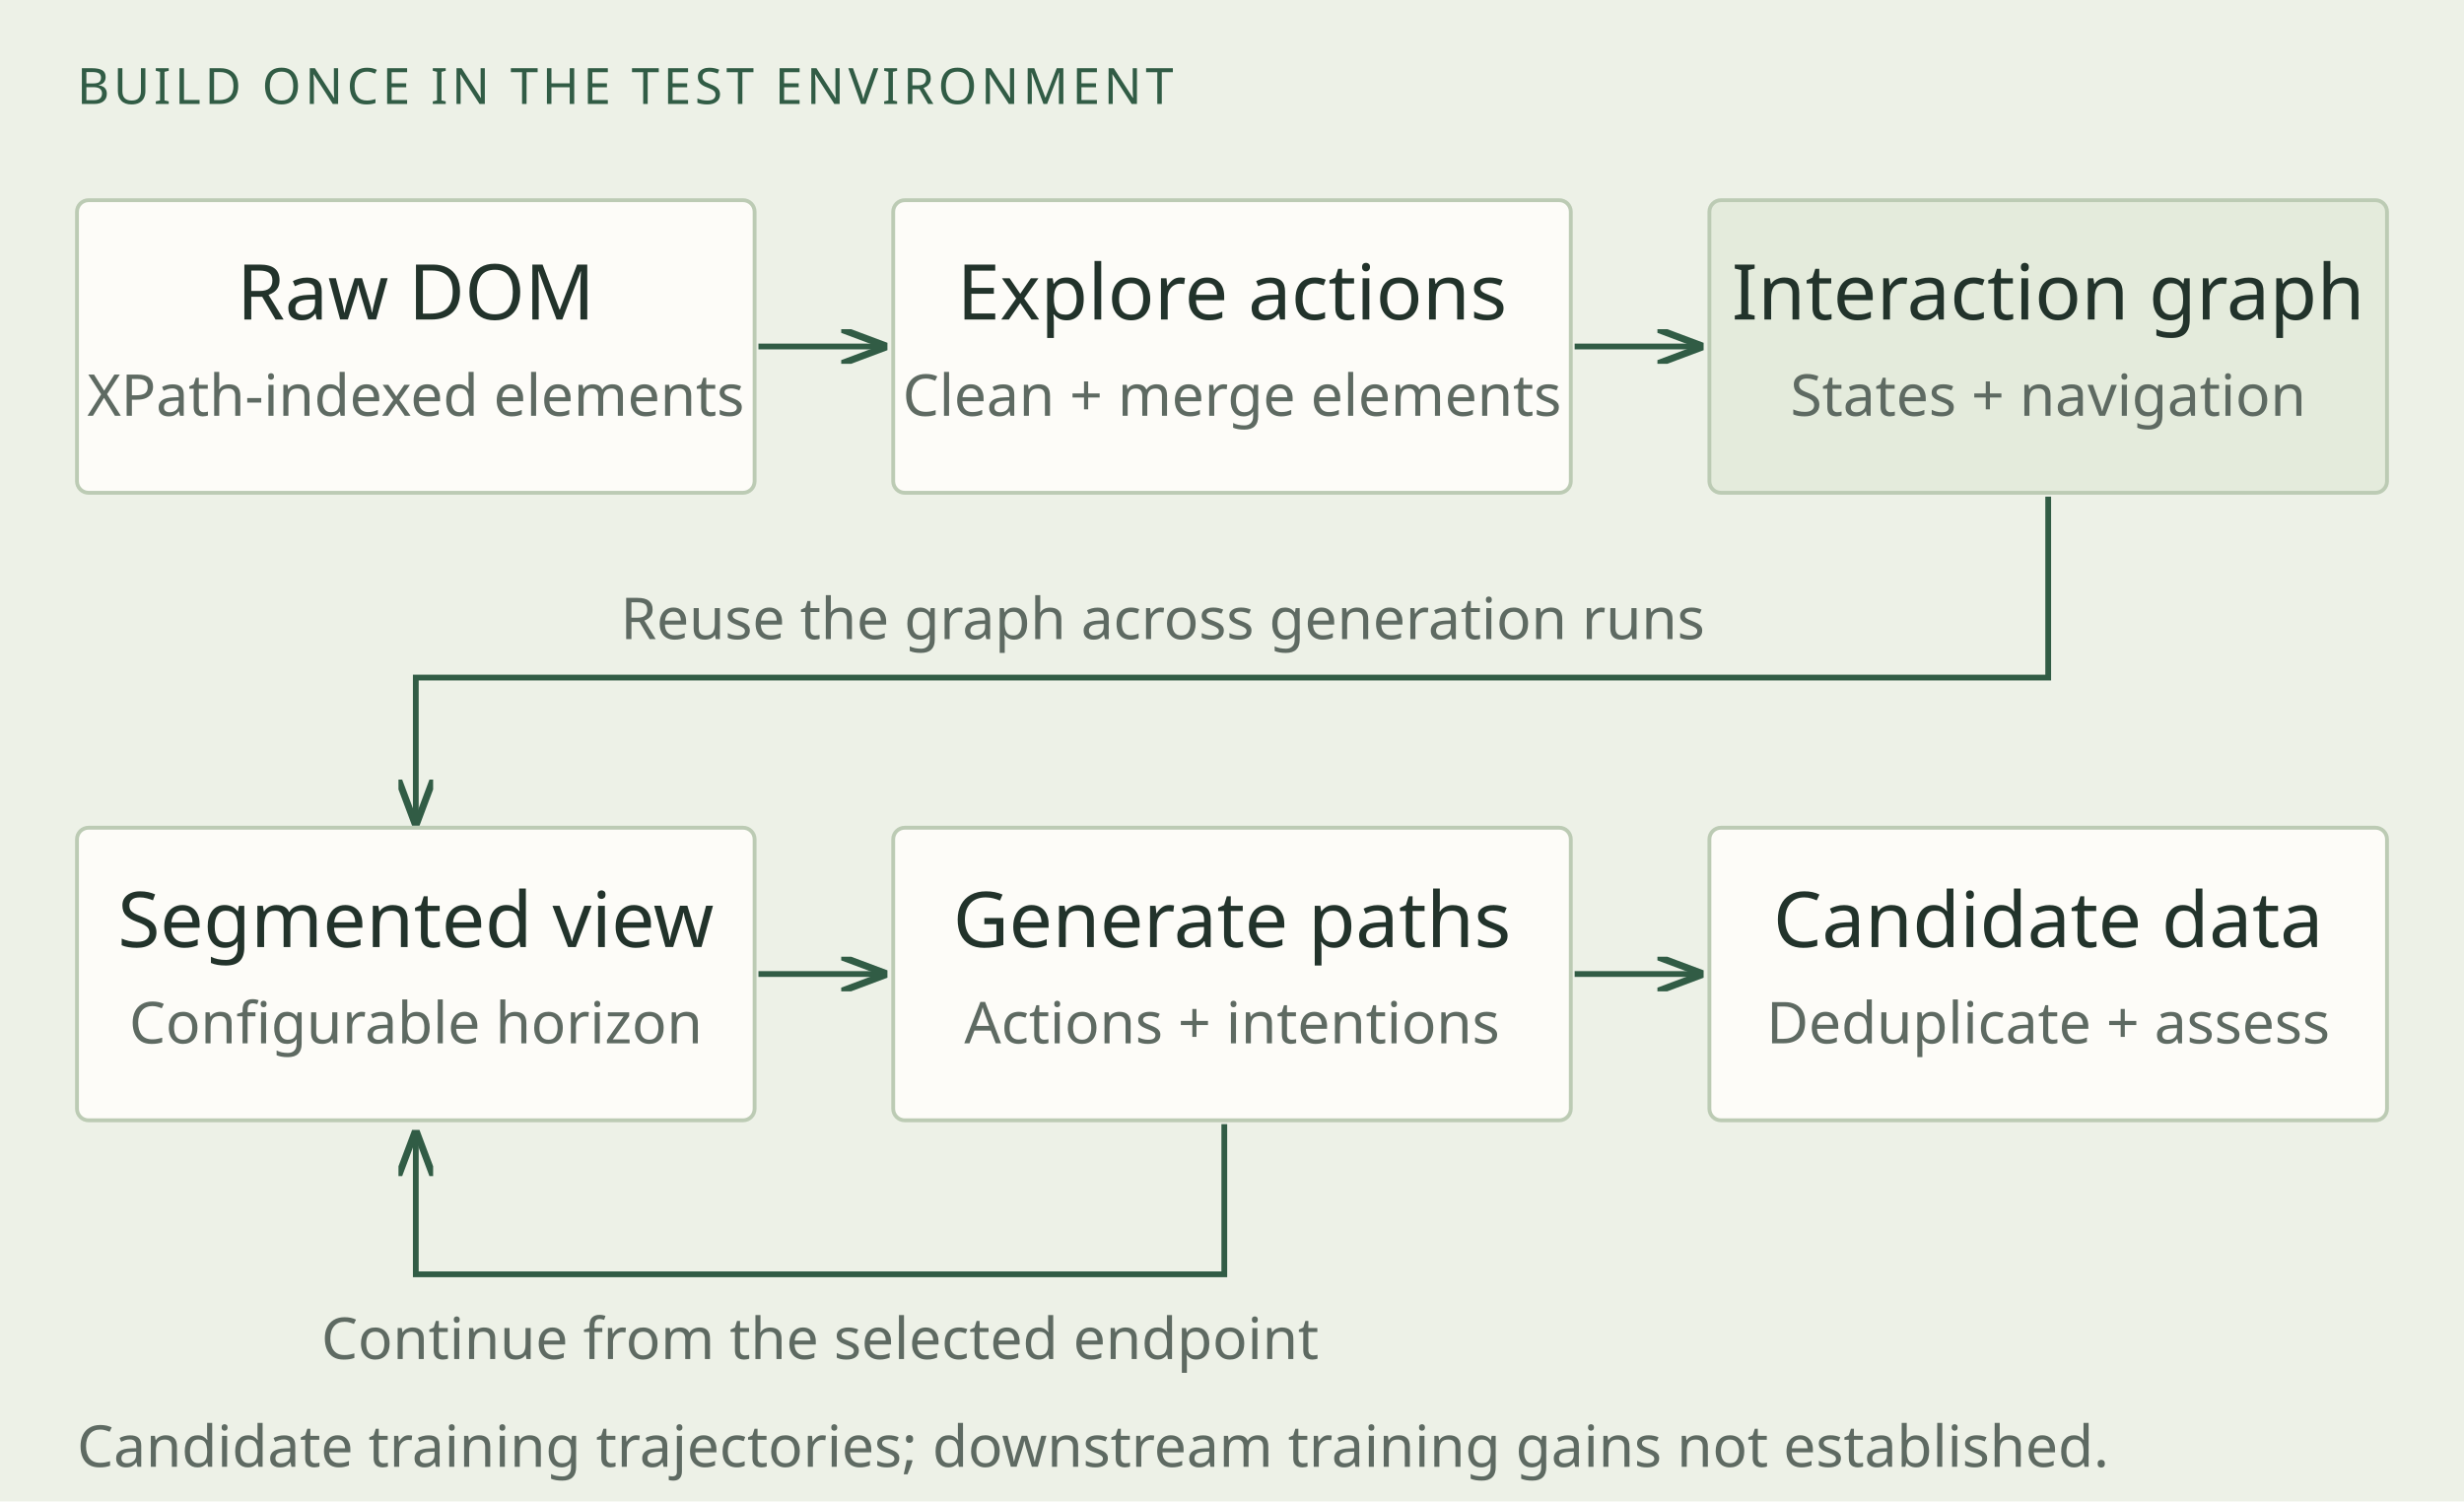
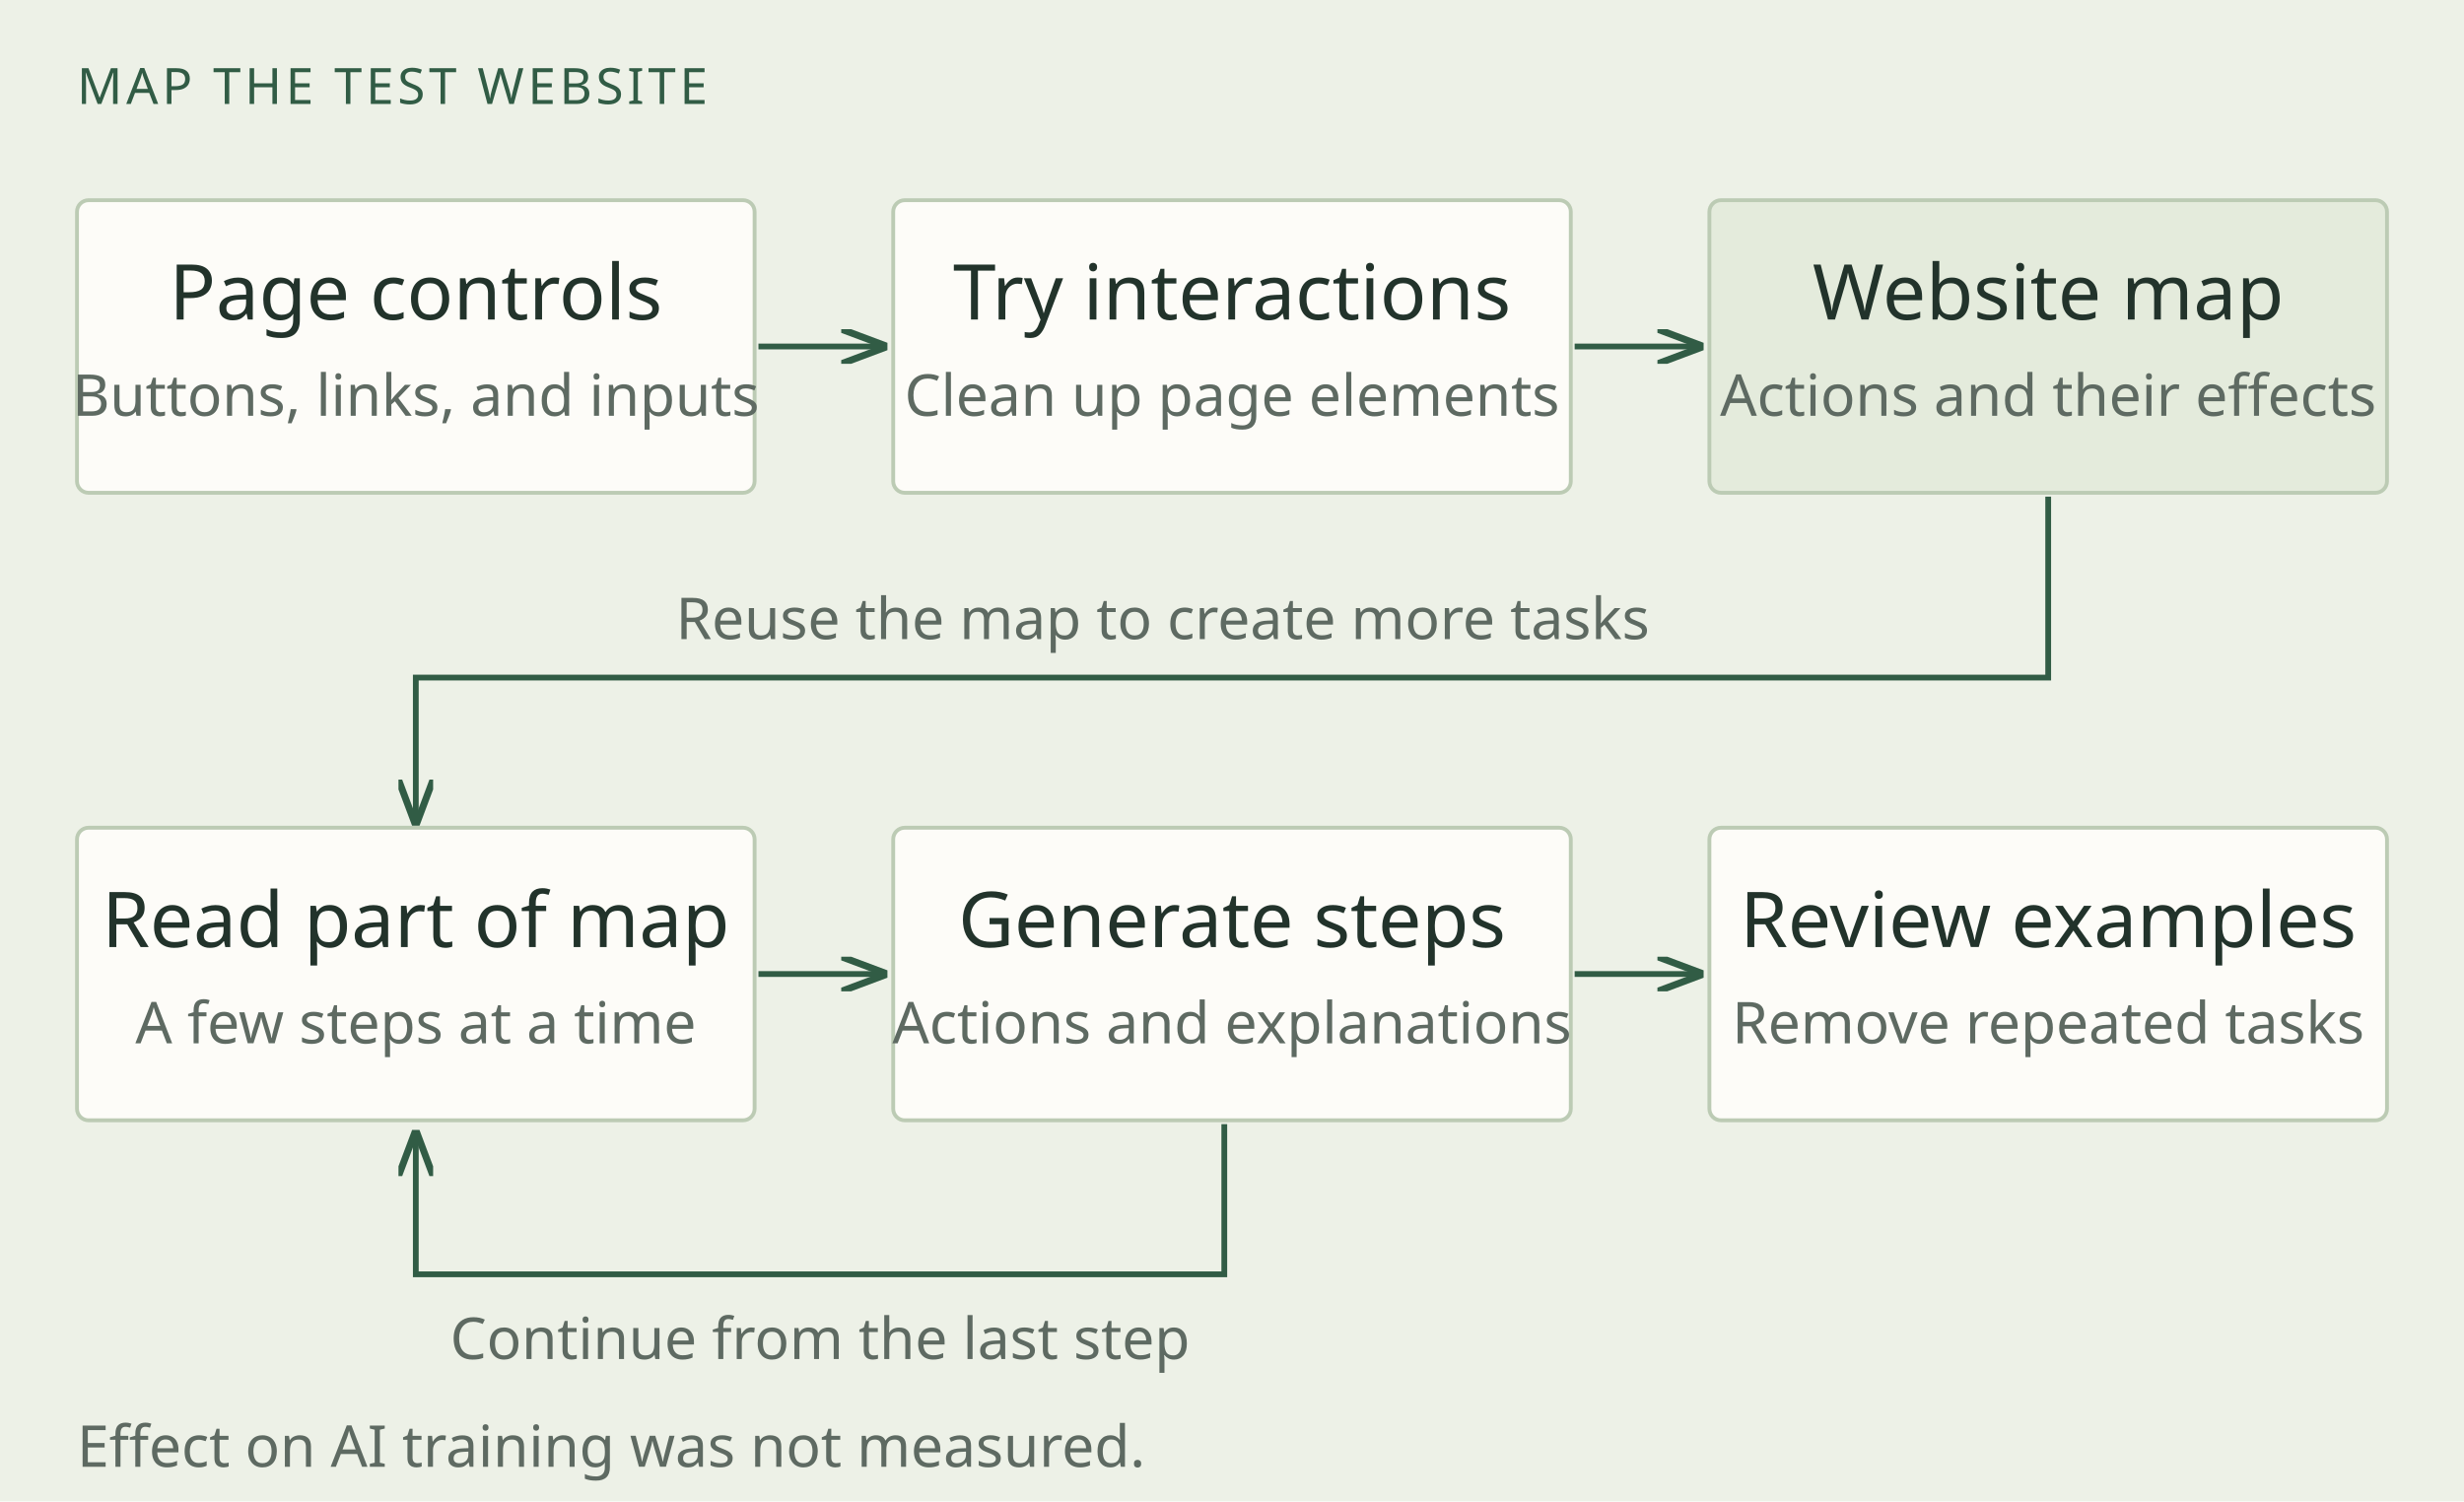
<svg xmlns="http://www.w3.org/2000/svg" viewBox="0 0 640 390" role="img" aria-labelledby="title desc">
  <defs>
    <marker id="arrow" markerWidth="8" markerHeight="6" refX="7" refY="3" orient="auto">
      <path d="M0 0L8 3L0 6" fill="none" stroke="#315c45" stroke-width="1.2" />
    </marker>
  </defs>
  <style>text{font-family:"Avenir Next",Avenir,sans-serif;fill:#22332b} .label{font-size:20px;font-weight:500}.sub{font-size:15px;fill:#5e6a62}.eyebrow{font-size:13px;letter-spacing:1px;fill:#315c45}.arrow{fill:none;stroke:#315c45;stroke-width:1.5;marker-end:url(#arrow)}</style>
  <rect width="640" height="390" fill="#edf1e7" />
-   <text x="20" y="27" class="eyebrow" text-anchor="start">BUILD ONCE IN THE TEST ENVIRONMENT</text>
+   <text x="20" y="27" class="eyebrow" text-anchor="start">MAP THE TEST WEBSITE</text>
  <rect x="20" y="52" width="176" height="76" rx="3" fill="#fdfcf8" stroke="#bccbb4" />
-   <text x="108.0" y="83" class="label" text-anchor="middle">Raw DOM</text>
-   <text x="108.0" y="108" class="sub" text-anchor="middle">XPath-indexed elements</text>
+   <text x="108.0" y="83" class="label" text-anchor="middle">Page controls</text>
+   <text x="108.0" y="108" class="sub" text-anchor="middle">Buttons, links, and inputs</text>
  <rect x="232" y="52" width="176" height="76" rx="3" fill="#fdfcf8" stroke="#bccbb4" />
-   <text x="320.0" y="83" class="label" text-anchor="middle">Explore actions</text>
-   <text x="320.0" y="108" class="sub" text-anchor="middle">Clean + merge elements</text>
+   <text x="320.0" y="83" class="label" text-anchor="middle">Try interactions</text>
+   <text x="320.0" y="108" class="sub" text-anchor="middle">Clean up page elements</text>
  <rect x="444" y="52" width="176" height="76" rx="3" fill="#e4ebdc" stroke="#bccbb4" />
-   <text x="532.0" y="83" class="label" text-anchor="middle">Interaction graph</text>
-   <text x="532.0" y="108" class="sub" text-anchor="middle">States + navigation</text>
+   <text x="532.0" y="83" class="label" text-anchor="middle">Website map</text>
+   <text x="532.0" y="108" class="sub" text-anchor="middle">Actions and their effects</text>
  <path class="arrow" d="M197 90H229" />
  <path class="arrow" d="M409 90H441" />
  <path class="arrow" d="M532 129V176H108V213" />
-   <text x="302" y="166" class="sub" text-anchor="middle">Reuse the graph across generation runs</text>
+   <text x="302" y="166" class="sub" text-anchor="middle">Reuse the map to create more tasks</text>
  <rect x="20" y="215" width="176" height="76" rx="3" fill="#fdfcf8" stroke="#bccbb4" />
-   <text x="108.0" y="246" class="label" text-anchor="middle">Segmented view</text>
-   <text x="108.0" y="271" class="sub" text-anchor="middle">Configurable horizon</text>
+   <text x="108.0" y="246" class="label" text-anchor="middle">Read part of map</text>
+   <text x="108.0" y="271" class="sub" text-anchor="middle">A few steps at a time</text>
  <rect x="232" y="215" width="176" height="76" rx="3" fill="#fdfcf8" stroke="#bccbb4" />
-   <text x="320.0" y="246" class="label" text-anchor="middle">Generate paths</text>
-   <text x="320.0" y="271" class="sub" text-anchor="middle">Actions + intentions</text>
+   <text x="320.0" y="246" class="label" text-anchor="middle">Generate steps</text>
+   <text x="320.0" y="271" class="sub" text-anchor="middle">Actions and explanations</text>
  <rect x="444" y="215" width="176" height="76" rx="3" fill="#fdfcf8" stroke="#bccbb4" />
-   <text x="532.0" y="246" class="label" text-anchor="middle">Candidate data</text>
-   <text x="532.0" y="271" class="sub" text-anchor="middle">Deduplicate + assess</text>
+   <text x="532.0" y="246" class="label" text-anchor="middle">Review examples</text>
+   <text x="532.0" y="271" class="sub" text-anchor="middle">Remove repeated tasks</text>
  <path class="arrow" d="M197 253H229" />
  <path class="arrow" d="M409 253H441" />
  <path class="arrow" d="M318 292V331H108V295" />
-   <text x="213" y="353" class="sub" text-anchor="middle">Continue from the selected endpoint</text>
-   <text x="20" y="381" class="sub" text-anchor="start">Candidate training trajectories; downstream training gains not established.</text>
+   <text x="213" y="353" class="sub" text-anchor="middle">Continue from the last step</text>
+   <text x="20" y="381" class="sub" text-anchor="start">Effect on AI training was not measured.</text>
</svg>
